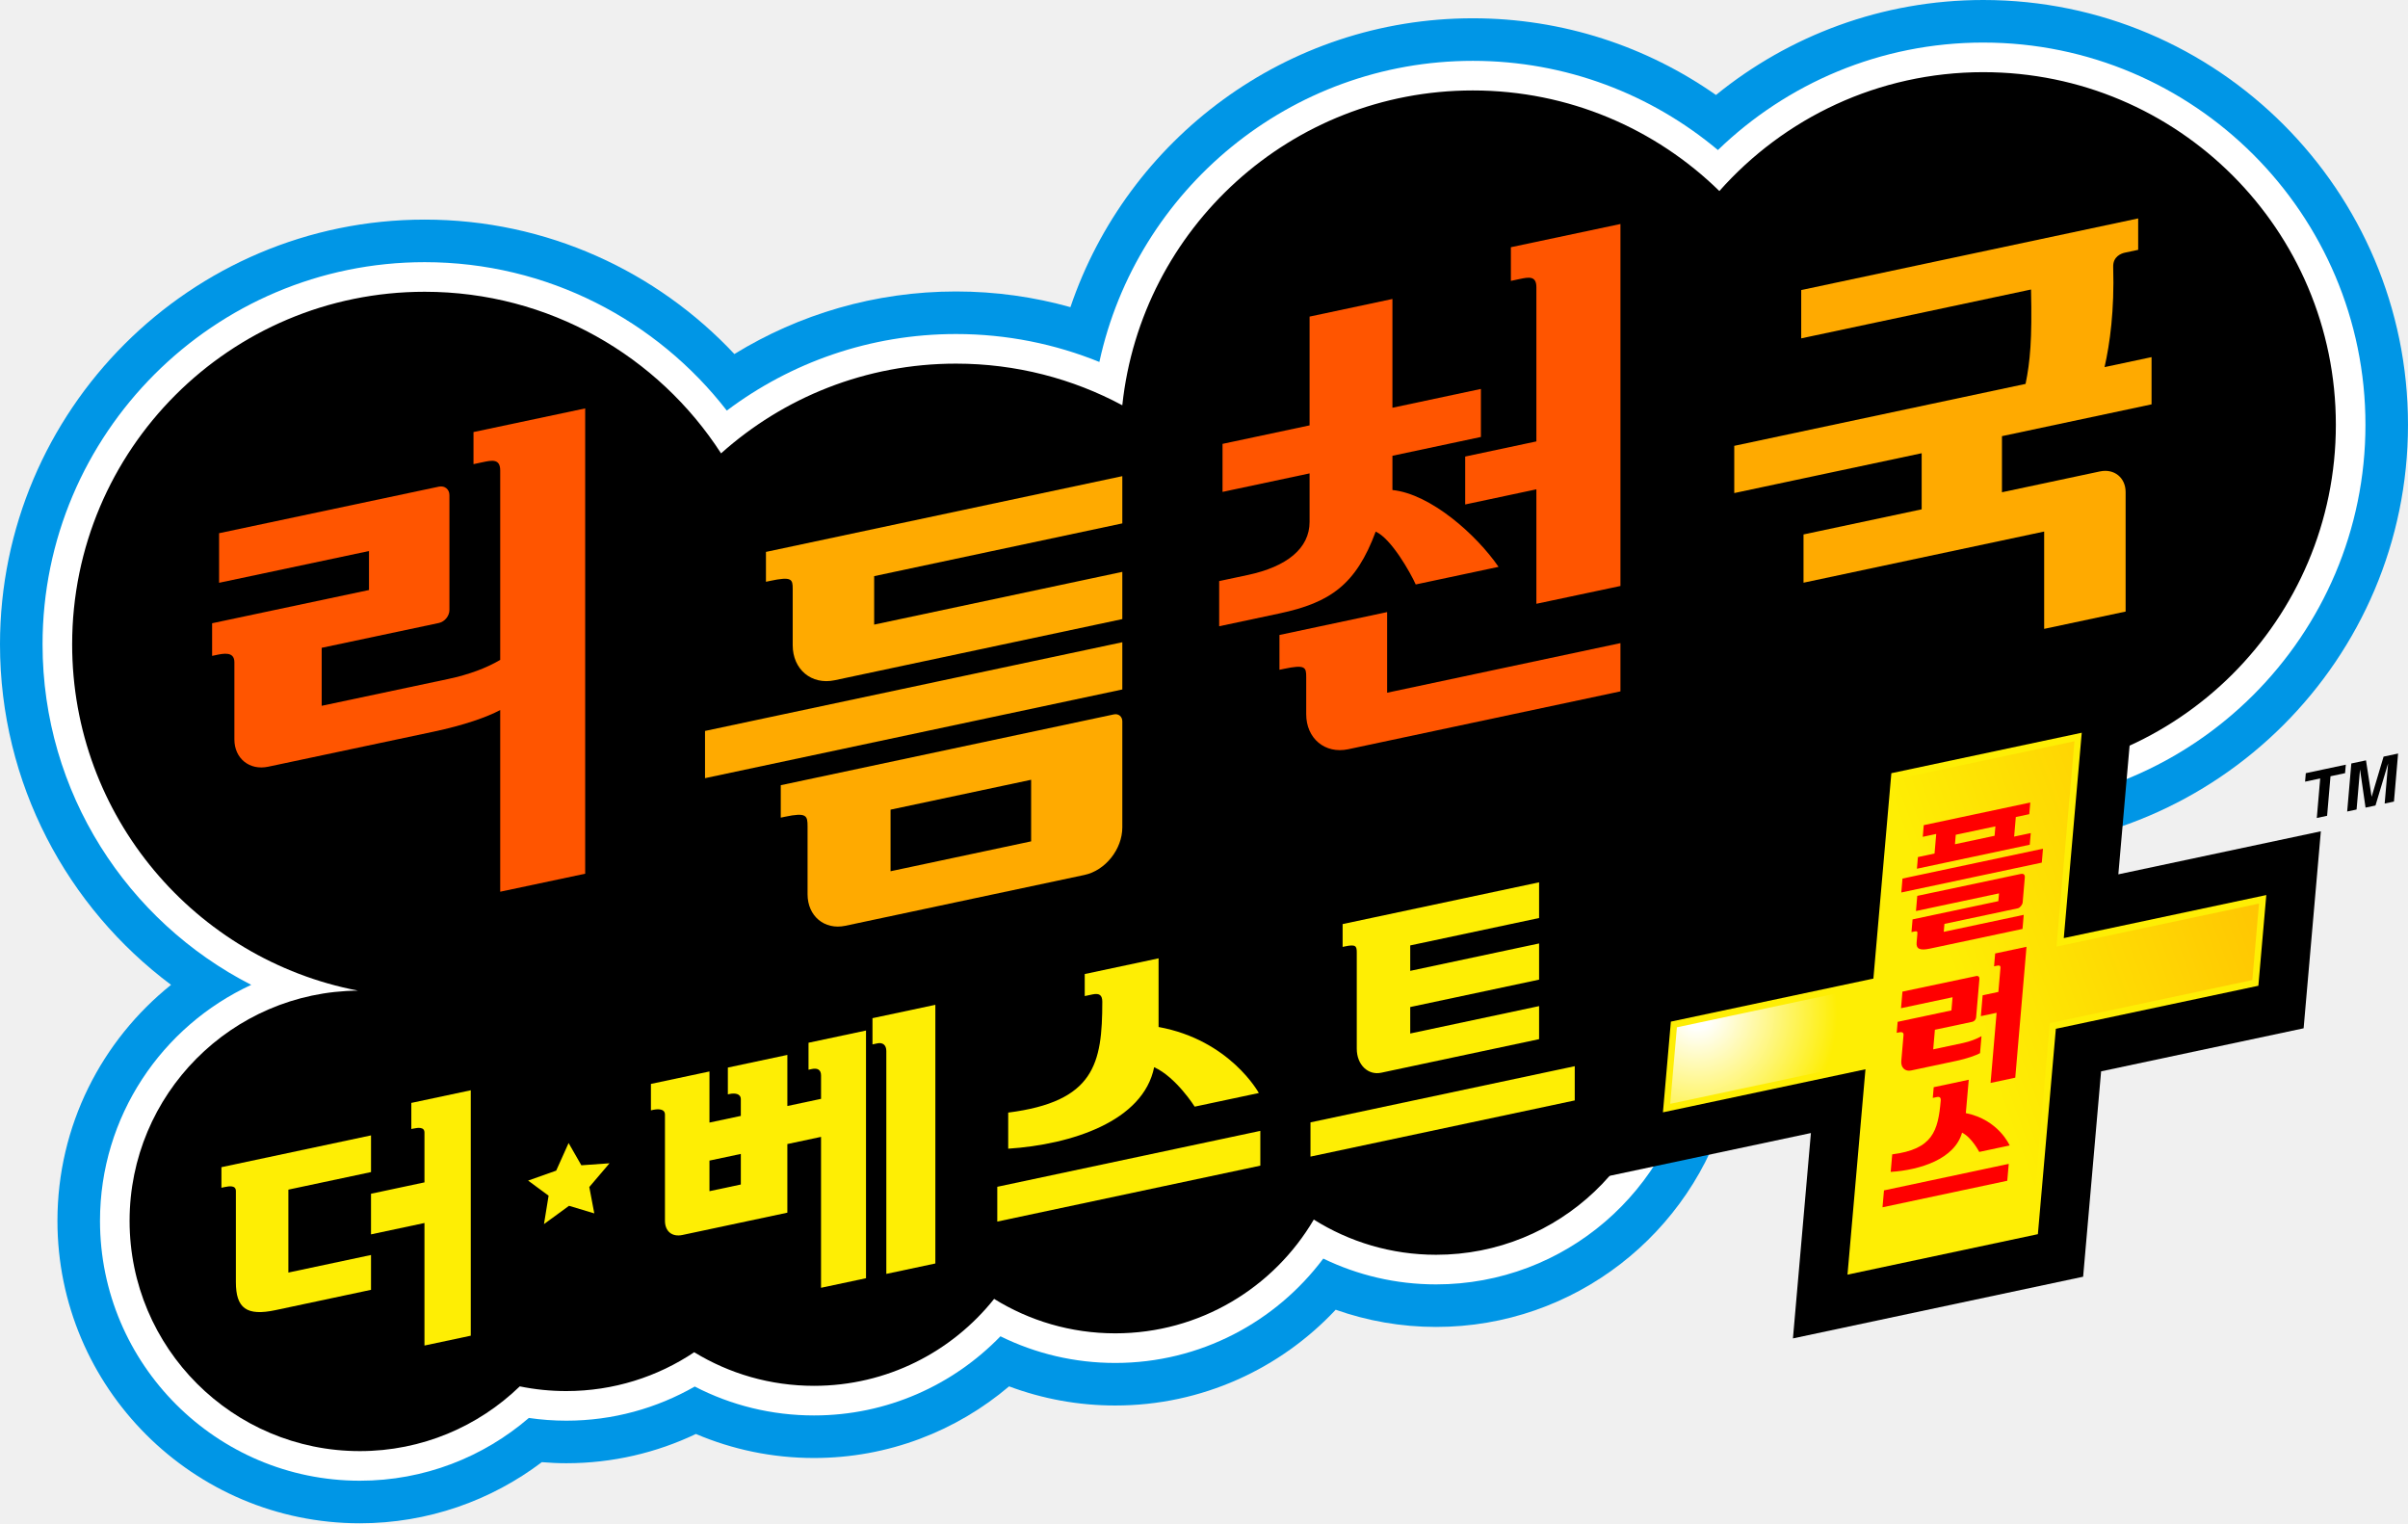
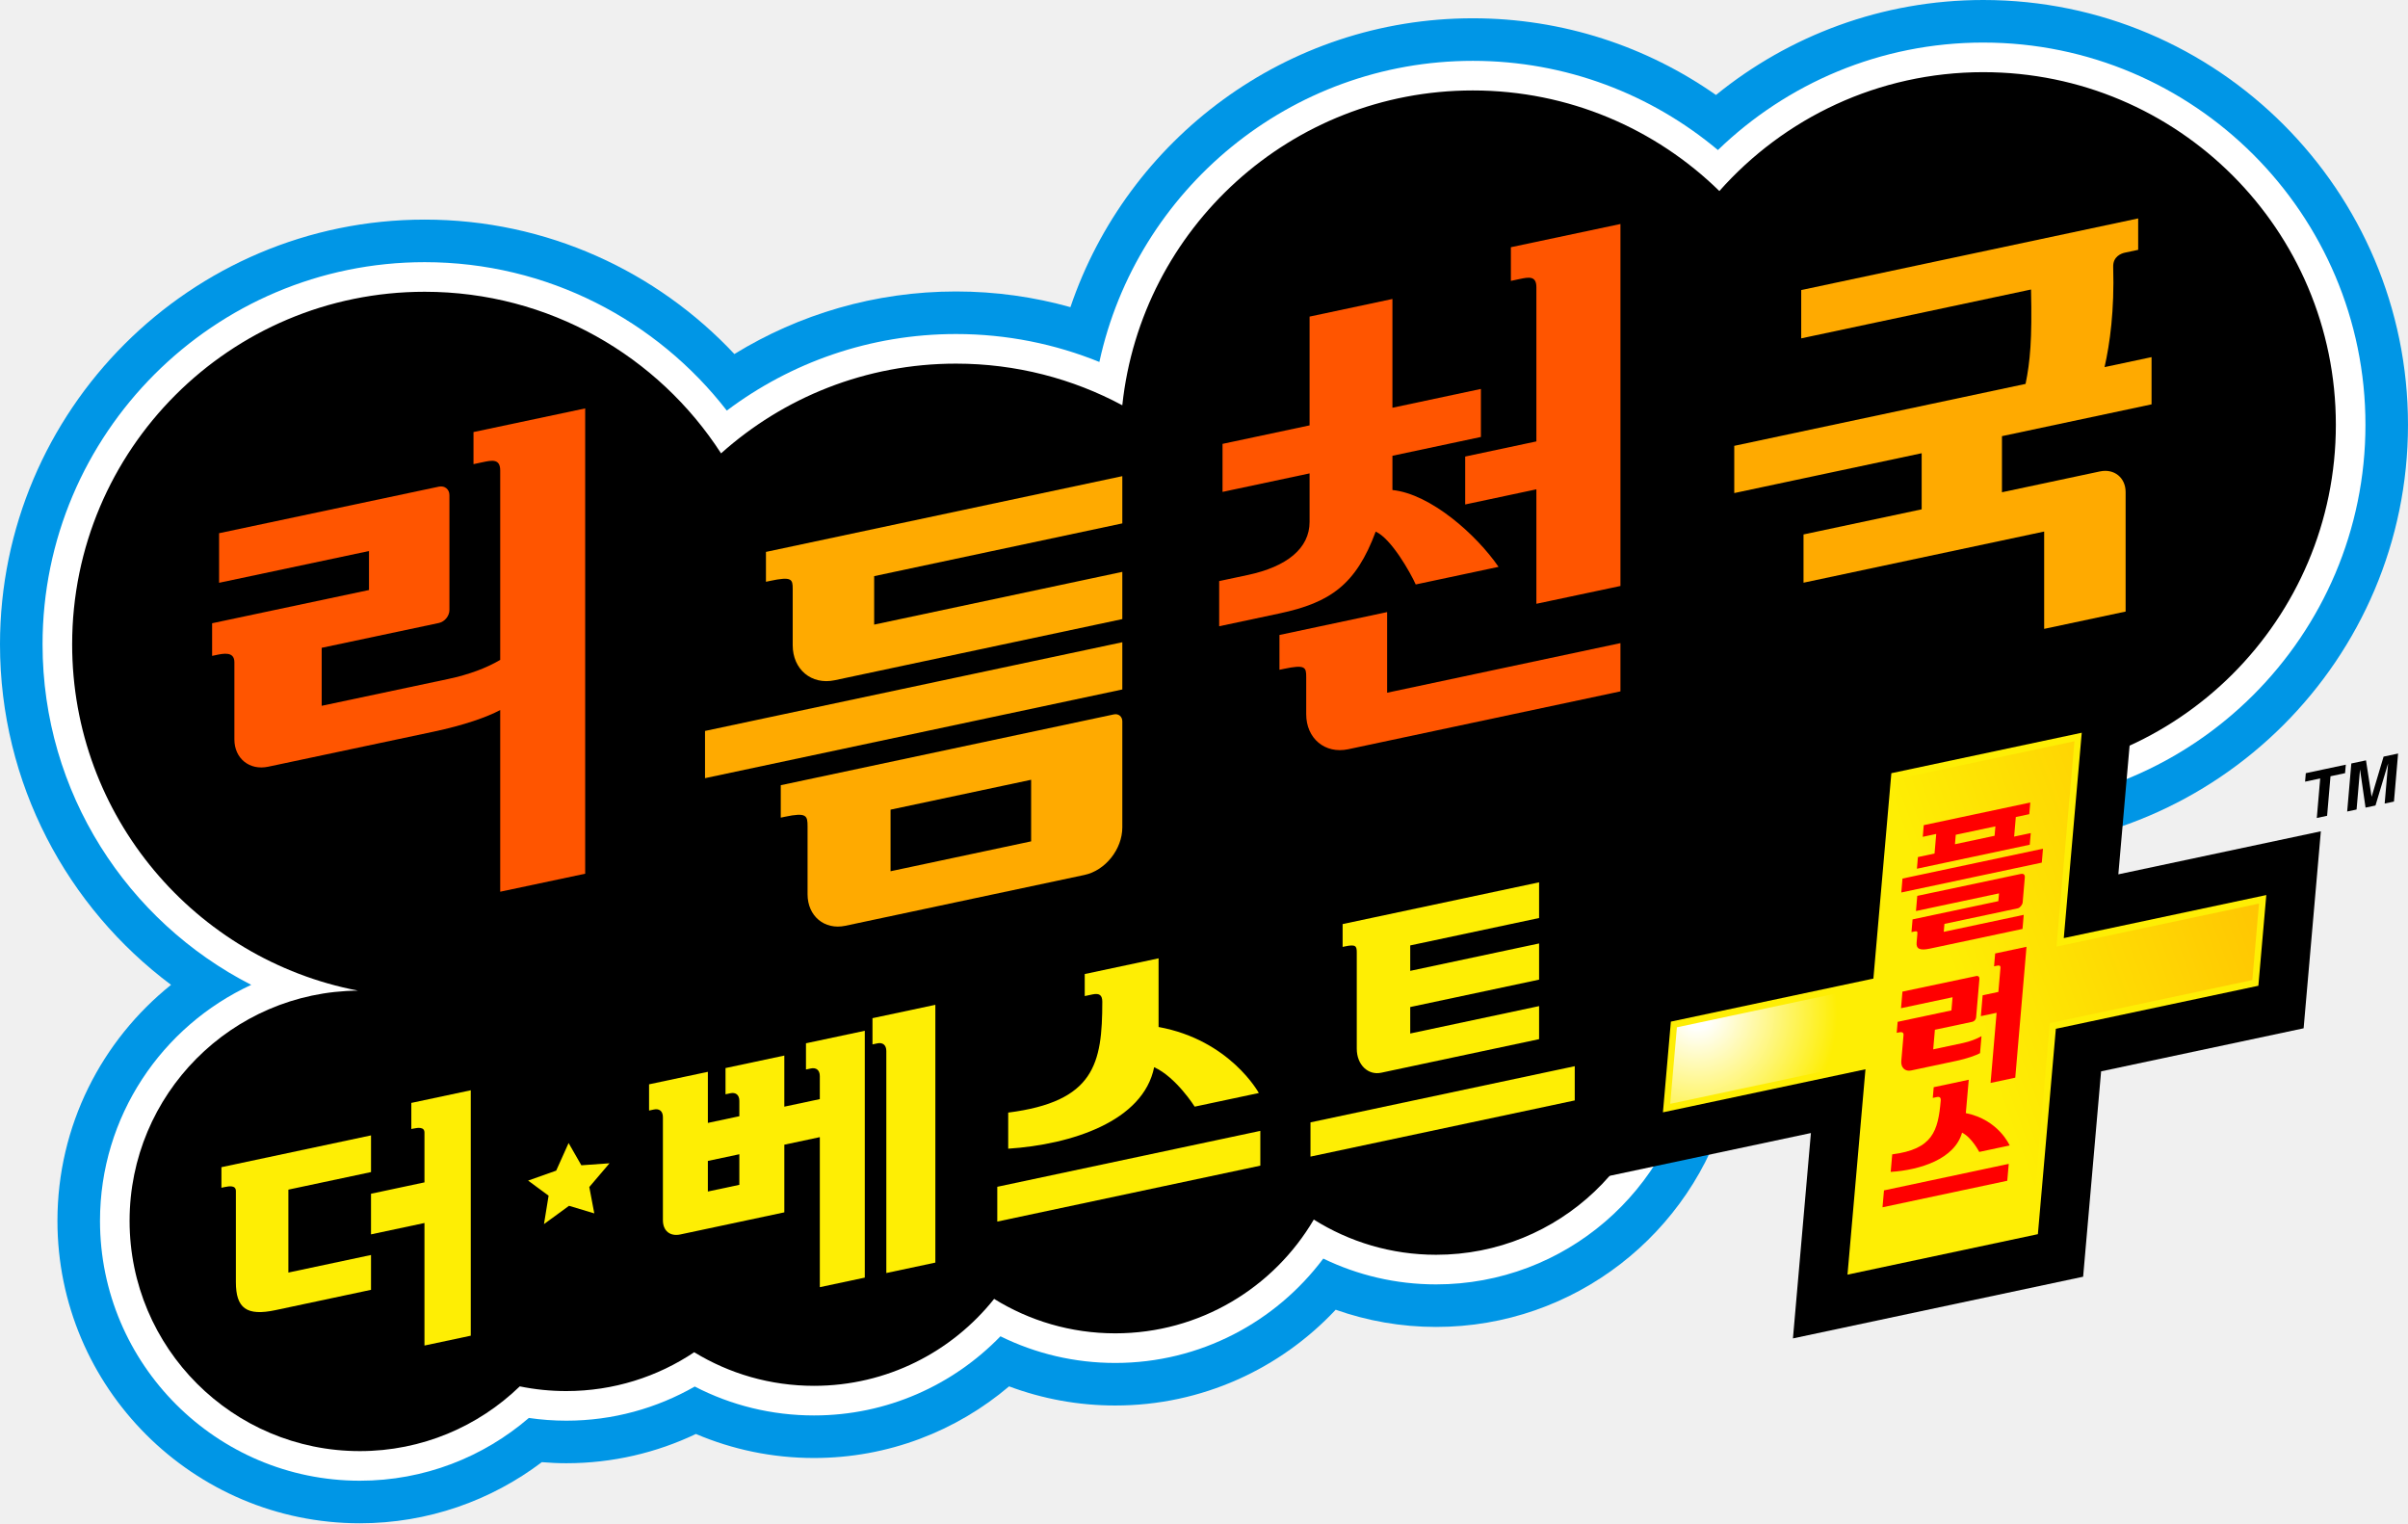
<svg xmlns="http://www.w3.org/2000/svg" xmlns:xlink="http://www.w3.org/1999/xlink" version="1.1" id="Layer_1" x="0px" y="0px" viewBox="0 0 666.667 421.663" xml:space="preserve" width="666.667" height="421.663">
-   <defs id="defs268" />
-   <style type="text/css" id="style217">
+   <defs id="defs98474" />
+   <style type="text/css" id="style98423">
	.st0{fill:#0096E6;}
	.st1{fill:#FFFFFF;}
	.st2{fill:#FEEE04;}
	.st3{fill:url(#SVGID_1_);}
	.st4{clip-path:url(#SVGID_3_);fill:url(#SVGID_4_);}
	.st5{fill:#FF0000;}
	.st6{fill:#FFAA00;}
	.st7{fill:#FF5500;}
</style>
  <g id="Cloud_00000089551920205542769720000006095197863447250065_" transform="scale(1.333333)">
    <path id="Light_Blue_00000041277648651636048230000008607778450942240145_" class="st0" d="M 411.817,0 C 390.796,0 371.474,7.397 356.305,19.719 341.994,9.69 324.584,3.796 305.821,3.796 c -38.763,0 -71.764,25.14 -83.556,59.972 -7.562,-2.118 -15.53,-3.255 -23.759,-3.255 -16.852,0 -32.613,4.755 -46.018,12.988 C 136.388,56.336 113.519,45.593 88.184,45.593 39.559,45.593 0,85.152 0,133.777 c 0,28.898 13.973,54.594 35.517,70.687 -14.366,11.516 -23.59,29.195 -23.59,48.997 0,34.621 28.166,62.787 62.786,62.787 14.179,0 27.272,-4.73 37.794,-12.687 1.675,0.135 3.362,0.223 5.071,0.223 9.63,0 18.757,-2.185 26.921,-6.076 7.537,3.21 15.825,4.989 24.52,4.989 15.43,0 29.568,-5.605 40.511,-14.872 6.955,2.602 14.388,3.974 22.035,3.974 18.041,0 34.317,-7.659 45.78,-19.883 6.527,2.305 13.541,3.572 20.847,3.572 28.83,0 53.167,-19.539 60.507,-46.065 26.636,-4.659 47.545,-26.15 51.319,-53.077 0.598,0.012 1.196,0.023 1.796,0.023 48.625,0 88.184,-39.559 88.184,-88.183 C 500,39.56 460.441,3.8e-4 411.817,0 Z" />
    <path id="White_00000093136117711823620240000017682408938875315841_" class="st1" d="m 411.817,8.835 c -21.388,0 -40.823,8.509 -55.107,22.315 -13.786,-11.552 -31.539,-18.519 -50.89,-18.519 -37.978,0 -69.805,26.822 -77.545,62.517 -9.198,-3.736 -19.246,-5.8 -29.769,-5.8 -17.841,0 -34.324,5.92 -47.591,15.896 -14.527,-18.734 -37.243,-30.815 -62.73,-30.815 -43.753,0 -79.349,35.596 -79.349,79.349 0,30.792 17.631,57.542 43.327,70.69 -18.515,8.557 -31.4,27.293 -31.4,48.994 0,29.749 24.202,53.952 53.951,53.952 13.397,0 25.658,-4.919 35.102,-13.031 2.536,0.367 5.126,0.566 7.763,0.566 9.702,0 18.806,-2.587 26.681,-7.089 7.563,3.916 15.999,6.002 24.76,6.002 15.178,0 28.902,-6.309 38.715,-16.431 7.322,3.612 15.427,5.534 23.832,5.534 17.653,0 33.352,-8.522 43.201,-21.669 7.089,3.431 15.037,5.358 23.427,5.358 26.782,0 49.059,-19.62 53.237,-45.24 28.087,-1.848 50.377,-25.274 50.377,-53.82 0,-0.231 -0.015,-0.459 -0.018,-0.69 3.284,0.416 6.63,0.631 10.025,0.631 43.753,0 79.349,-35.596 79.349,-79.349 0,-43.753 -35.596,-79.349 -79.348,-79.349 z" />
    <path id="Black_00000062190560780801297450000002757869863246288012_" d="m 411.816,14.982 c -21.813,0 -41.393,9.544 -54.804,24.68 -13.2,-12.917 -31.264,-20.884 -51.192,-20.884 -37.779,-5e-5 -68.871,28.62 -72.784,65.361 -10.287,-5.514 -22.043,-8.645 -34.531,-8.645 -18.741,-5e-5 -35.833,7.046 -48.782,18.629 C 136.689,73.938 113.998,60.575 88.184,60.575 c -40.429,0 -73.202,32.774 -73.202,73.202 0,35.692 25.546,65.412 59.35,71.888 -26.225,0.206 -47.424,21.521 -47.424,47.796 0,26.402 21.403,47.805 47.805,47.805 12.908,0 24.612,-5.125 33.214,-13.44 3.117,0.639 6.345,0.975 9.651,0.975 9.833,0 18.97,-2.972 26.569,-8.062 7.247,4.424 15.761,6.975 24.873,6.975 15.149,6e-5 28.642,-7.054 37.401,-18.048 7.306,4.528 15.918,7.15 25.146,7.15 17.575,3e-5 32.926,-9.491 41.232,-23.62 7.36,4.625 16.062,7.31 25.396,7.31 25.513,0 46.354,-19.987 47.729,-45.157 0.643,0.026 1.286,0.049 1.935,0.049 26.402,0 47.805,-21.403 47.805,-47.805 0,-2.784 -0.251,-5.507 -0.708,-8.161 5.414,1.276 11.059,1.955 16.862,1.955 40.429,0 73.202,-32.774 73.202,-73.202 2e-5,-40.429 -32.774,-73.202 -73.202,-73.202 z" />
  </g>
  <g id="_xFF0B__00000054255216110128827750000012672302154573233562_" transform="scale(1.333333)">
    <g id="_xFF0B__00000126321729885662335950000005435185427455240578_">
-       <polygon points="379.597,194.331 337.546,203.27 333.967,244.17 376.019,235.232 372.289,277.869 432.545,265.061 436.276,222.424 478.327,213.486 481.905,172.585 439.854,181.523 443.584,138.886 383.328,151.694 " id="polygon223" />
-       <polygon class="st2" points="388.994,203.164 346.942,212.102 345.295,230.932 387.346,221.994 383.616,264.631 423.149,256.228 426.879,213.591 468.93,204.653 470.578,185.823 428.526,194.761 432.257,152.124 392.724,160.527 " id="polygon225" />
+       <polygon points="379.597,194.331 337.546,203.27 333.967,244.17 376.019,235.232 372.289,277.869 432.545,265.061 436.276,222.424 478.327,213.486 481.905,172.585 439.854,181.523 443.584,138.886 383.328,151.694 " id="polygon98429" />
+       <polygon class="st2" points="388.994,203.164 346.942,212.102 345.295,230.932 387.346,221.994 383.616,264.631 423.149,256.228 426.879,213.591 468.93,204.653 470.578,185.823 428.526,194.761 432.257,152.124 392.724,160.527 " id="polygon98431" />
      <linearGradient id="SVGID_1_" gradientUnits="userSpaceOnUse" x1="347.246" y1="230.484" x2="468.569" y2="186.326" gradientTransform="translate(0.0289,-0.02789)">
-         <stop offset="0.5" style="stop-color:#FEEE04" id="stop227" />
-         <stop offset="1" style="stop-color:#FFC602" id="stop229" />
+         <stop offset="0.5" style="stop-color:#FEEE04" id="stop98433" />
+         <stop offset="1" style="stop-color:#FFC602" id="stop98435" />
      </linearGradient>
-       <polygon class="st3" points="390.246,204.342 348.195,213.28 346.805,229.167 388.856,220.229 385.126,262.866 421.896,255.05 425.626,212.413 467.677,203.475 469.067,187.588 427.016,196.526 430.746,153.889 393.977,161.705 " id="polygon232" style="fill:url(#SVGID_1_)" />
-       <g id="g247">
-         <defs id="defs235">
+       <polygon class="st3" points="390.246,204.342 348.195,213.28 346.805,229.167 388.856,220.229 385.126,262.866 421.896,255.05 425.626,212.413 467.677,203.475 469.067,187.588 427.016,196.526 430.746,153.889 393.977,161.705 " id="polygon98438" style="fill:url(#SVGID_1_)" />
+       <g id="g98453">
+         <defs id="defs98441">
          <polygon id="SVGID_2_" points="390.246,204.342 348.195,213.28 346.805,229.167 388.856,220.229 " />
        </defs>
        <clipPath id="SVGID_3_">
-           <use xlink:href="#SVGID_2_" style="overflow:visible" id="use237" />
+           <use xlink:href="#SVGID_2_" style="overflow:visible" id="use98443" />
        </clipPath>
        <radialGradient id="SVGID_4_" cx="362.358" cy="251.462" r="33.786" gradientTransform="matrix(0.86024,0,0,0.86024,40.71867,-5.84374)" gradientUnits="userSpaceOnUse">
-           <stop offset="0.1" style="stop-color:#FFFFFF" id="stop240" />
-           <stop offset="1" style="stop-color:#FEEE04" id="stop242" />
+           <stop offset="0.1" style="stop-color:#FFFFFF" id="stop98446" />
+           <stop offset="1" style="stop-color:#FEEE04" id="stop98448" />
        </radialGradient>
-         <circle class="st4" cx="353.907" cy="212.351" r="29.064" clip-path="url(#SVGID_3_)" id="circle245" style="fill:url(#SVGID_4_)" />
+         <circle class="st4" cx="353.907" cy="212.351" r="29.064" clip-path="url(#SVGID_3_)" id="circle98451" style="fill:url(#SVGID_4_)" />
      </g>
    </g>
    <path id="스_2_" class="st5" d="m 417.099,241.632 -0.307,3.509 -25.905,5.506 0.307,-3.509 z m -9.695,-6.48 c 2.037,1.016 3.567,4.002 3.567,4.002 l 6.318,-1.343 c 0,0 -2.314,-5.364 -9.102,-6.713 l 0.606,-6.928 -7.273,1.546 -0.194,2.223 0.77,-0.164 c 0.676,-0.144 0.935,0.083 0.877,0.748 -0.55,6.281 -1.65,10.068 -10.068,11.135 l -0.319,3.643 c 6.141,-0.388 13.286,-2.686 14.818,-8.147 z" />
    <path id="러_00000066493390397933580190000012156774318227192732_" class="st5" d="m 407.612,216.538 c 1.418,-0.301 2.899,-0.872 3.828,-1.418 l -0.303,3.531 c -0.931,0.494 -2.755,1.137 -4.812,1.574 l -9.501,2.019 c -1.24,0.264 -2.153,-0.604 -2.039,-1.938 l 0.465,-5.411 c 0.067,-0.777 -0.671,-0.621 -1.168,-0.515 l -0.246,0.052 0.196,-2.287 11.164,-2.373 0.235,-2.733 -10.701,2.274 0.296,-3.441 15.346,-3.24 c 0.387,-0.082 0.672,0.189 0.636,0.606 l -0.686,7.992 c -0.036,0.417 -0.379,0.822 -0.767,0.904 l -7.79,1.656 -0.349,4.065 z m 6.667,-18.586 -0.229,2.668 0.475,-0.101 c 0.473,-0.1 0.905,-0.192 0.85,0.454 l -0.426,4.962 -3.269,0.695 -0.372,4.333 3.269,-0.695 -1.251,14.56 5.126,-1.09 2.334,-27.171 z" />
    <path id="플_2_" class="st5" d="m 420.21,189.932 -0.251,2.925 -19.237,4.089 c -2.13,0.453 -2.862,0.023 -2.753,-1.244 l 0.151,-1.762 c 0.047,-0.549 -0.013,-0.678 -0.657,-0.541 l -0.561,0.119 0.227,-2.642 17.814,-3.786 0.139,-1.615 -17.248,3.666 0.27,-3.148 21.502,-4.555 c 0.502,-0.106 0.884,0.103 0.829,0.737 l -0.451,5.249 c -0.025,0.294 -0.49,1.041 -0.992,1.148 l -15.246,3.241 -0.141,1.647 z m 3.999,-13.733 -29.172,6.201 -0.248,2.891 29.172,-6.201 z m -5.993,-2.51 0.349,-4.064 2.796,-0.594 0.208,-2.42 -22.117,4.701 -0.208,2.42 2.797,-0.594 -0.349,4.064 -3.452,0.734 -0.208,2.42 23.429,-4.98 0.208,-2.42 z m -12.117,-0.381 8.229,-1.749 -0.168,1.96 -8.229,1.749 z" />
  </g>
  <g id="리듬_천국_더_x30FB_베스트" transform="scale(1.333333)">
    <path id="트" class="st2" d="m 292.822,196.279 v 5.281 l 26.758,-5.688 v 7.511 l -26.758,5.688 v 5.495 l 26.758,-5.688 v 6.864 l -32.782,6.968 c -2.704,0.575 -5.076,-1.615 -5.076,-4.989 l 3e-5,-19.97 c 0,-1.353 -0.21,-1.742 -2.457,-1.264 l -0.481,0.102 6e-5,-4.739 40.796,-8.671 v 7.413 z m -20.712,36.738 -3e-5,7.107 54.873,-11.663 v -7.107 z" />
    <path id="스_3_" class="st2" d="m 261.696,234.782 v 7.221 l -54.62,11.61 v -7.221 z m -22.046,-13.219 c 4.567,2.066 8.415,8.19 8.415,8.19 l 13.321,-2.831 c 0,0 -5.98,-11.006 -20.816,-13.706 V 198.961 l -15.335,3.26 v 4.573 l 1.623,-0.345 c 1.424,-0.303 2.025,0.159 2.025,1.528 0,12.923 -1.651,20.724 -19.537,23.011 v 7.495 c 13.121,-0.865 28.039,-5.67 30.304,-16.919 z" />
-     <path id="베" class="st2" d="m 194.217,208.61 v 53.702 l -10.18,2.164 6e-5,-46.264 c 0,-1.312 -0.798,-1.824 -1.855,-1.599 l -1.018,0.216 v -5.444 z m -26.334,13.481 0.752,-0.16 c 0.996,-0.212 1.848,0.089 1.848,1.333 l -2e-5,4.87 -6.995,1.487 2e-5,-10.609 -12.354,2.626 v 5.565 l 0.361,-0.077 c 0.996,-0.212 2.33,-0.144 2.33,1.099 l -2e-5,3.45 -6.511,1.384 V 222.45 l -12.156,2.584 v 5.483 l 0.457,-0.097 c 0.996,-0.212 2.458,-0.257 2.458,0.987 l -3e-5,22.026 c 0,2.216 1.483,3.418 3.621,2.964 l 21.792,-4.632 2e-5,-14.249 6.995,-1.487 -6e-5,31.329 9.338,-1.985 v -51.424 l -11.937,2.537 v 5.606 z m -14.057,23.827 -6.511,1.384 v -6.35 l 6.511,-1.384 z" />
+     <path id="베_2_" class="st2" d="m 194.217,208.61 v 53.52 l -10.18,2.164 6e-5,-46.082 c 2e-5,-1.312 -0.798,-1.824 -1.855,-1.599 l -1.018,0.216 v -5.444 z m -26.863,7.987 v 5.444 l 1.018,-0.216 c 1.058,-0.225 1.856,0.287 1.856,1.599 v 4.765 l -7.371,1.567 v -10.609 l -12.21,2.595 v 5.444 l 1.017,-0.216 c 1.058,-0.225 1.856,0.287 1.856,1.599 v 3.172 l -6.537,1.39 v -10.609 0 l -12.21,2.595 v 5.444 l 1.018,-0.216 c 1.058,-0.225 1.856,0.287 1.856,1.599 l -6e-5,1.4e-4 -6e-5,21.378 c 0,2.216 1.483,3.418 3.621,2.964 l 21.591,-4.589 v -14.046 l 7.371,-1.567 -6e-5,31.147 9.337,-1.985 V 214.002 Z m -20.373,24.426 6.537,-1.389 v 6.35 l -6.537,1.389 z" />
    <polygon id="_x2605_" class="st2" points="115.49,243.035 109.657,245.106 113.911,248.235 112.953,254.135 118.157,250.339 123.399,251.914 122.362,246.439 126.559,241.513 120.713,241.925 118.065,237.305 " />
    <path id="더_1_" class="st2" d="m 59.879,264.197 17.158,-3.647 v 7.233 l -19.828,4.215 c -6.001,1.276 -8.232,-0.377 -8.232,-5.836 v -18.897 c -0.001,-1.211 -1.353,-1.024 -2.34,-0.814 l -0.66,0.14 v -4.271 l 31.061,-6.602 v 7.618 L 59.879,246.983 Z m 25.529,-35.22 v 5.421 l 0.388,-0.083 c 0.988,-0.21 2.341,-0.397 2.341,0.816 v 10.345 l -11.1,2.359 v 8.433 l 11.1,-2.359 -6e-5,25.44 9.615,-2.044 v -50.952 z" />
    <path id="국_1_" class="st6" d="m 436.047,97.871 -20.356,4.327 -3e-5,-11.648 31.06,-6.602 -6e-5,-9.806 -9.759,2.074 c 1.107,-4.856 2.065,-11.795 1.794,-20.815 -0.064,-2.127 1.65,-2.781 2.408,-2.942 l 2.779,-0.591 v -6.521 l -69.967,14.872 3e-5,10.029 47.717,-10.143 c 0.251,10.383 -0.189,14.984 -1.13,19.597 l -60.49,12.858 v 9.806 l 38.914,-8.271 3e-5,11.648 -24.532,5.214 v 10.017 l 49.967,-10.621 6e-5,20.207 16.915,-3.595 -6e-5,-24.812 c 10e-6,-2.988 -2.382,-4.905 -5.32,-4.28 z" />
    <path id="천_1_" class="st7" d="m 336.473,46.504 1.8e-4,75.152 -17.457,3.698 -6e-5,-23.764 -14.782,3.142 -3e-5,-9.949 14.782,-3.142 -9e-5,-32.034 c 0,-2.413 -1.661,-2.062 -3.474,-1.677 l -1.822,0.386 -3e-5,-6.991 z m -70.804,85.324 v 7.229 l 0.856,-0.182 c 4.52,-0.961 4.698,-0.351 4.698,1.67 l 3e-5,7.733 c 0,5.04 3.907,8.296 8.726,7.272 l 56.524,-12.015 v -10.017 l -48.446,10.298 -6e-5,-16.74 z m 6.254,-66.099 6e-5,22.583 -18.075,3.842 3e-5,9.97 18.075,-3.842 v 10.064 c 3e-5,5.523 -4.742,9.304 -12.814,11.026 l -5.958,1.266 2e-5,9.379 12.518,-2.661 c 10.562,-2.239 15.897,-5.996 19.983,-16.986 3.23,1.439 7.221,8.538 8.313,10.971 l 17.197,-3.655 c -4.584,-6.659 -14.085,-15.135 -22.036,-15.953 l -3e-5,-7.109 18.37,-3.905 -3e-5,-9.97 -18.37,3.905 -6e-5,-22.583 z" />
    <path id="듬" class="st6" d="m 231.294,148.316 -69.174,14.703 v 6.733 l 0.858,-0.182 c 4.527,-0.962 4.705,-0.222 4.705,1.996 l -3e-5,14.09 c 0,4.536 3.516,7.467 7.854,6.545 l 49.649,-10.553 c 4.337,-0.922 7.854,-5.347 7.854,-9.883 l 3e-5,-21.994 c -1e-5,-1.008 -0.781,-1.659 -1.745,-1.454 z m -17.19,26.36 -29.188,6.204 2e-5,-12.786 29.188,-6.204 z m 18.935,-41.341 5e-5,9.806 -86.648,18.417 2e-5,-9.806 z m -51.526,-13.722 -2e-5,10.064 51.526,-10.952 -2e-5,9.806 -59.715,12.693 c -4.819,1.024 -8.726,-2.231 -8.726,-7.272 l -2e-5,-11.683 c 2e-5,-2.021 -0.178,-2.631 -4.698,-1.67 l -0.856,0.182 2e-5,-6.198 73.995,-15.728 -2e-5,9.806 z" />
    <path id="리_00000042719246295660188650000004627922409533853855_" class="st7" d="m 98.317,89.701 v 6.66 l 1.908,-0.404 c 1.899,-0.402 3.638,-0.771 3.638,1.714 v 39.333 c -2.806,1.647 -6.399,3.031 -10.828,3.969 l -26.238,5.558 v -12.038 l 24.331,-5.154 c 1.211,-0.256 2.192,-1.465 2.192,-2.699 v -23.835 c 0,-1.234 -0.981,-2.027 -2.192,-1.771 l -45.637,9.667 v 10.293 l 31.126,-6.593 v 8.094 l -32.573,6.9 v 6.772 l 0.769,-0.163 c 1.553,-0.329 3.856,-0.817 3.856,1.485 v 16.024 c 0,3.95 3.141,6.487 7.015,5.666 l 34.26,-7.257 c 6.427,-1.361 11.091,-3.012 13.919,-4.503 v 37.712 l 17.645,-3.738 V 84.789 Z" />
  </g>
  <path id="_x2122_" d="m 641.419,226.428 0.94,-10.941 -4.186,0.89 0.202,-2.351 11.073,-2.354 -0.202,2.351 -4.035,0.858 -0.94,10.94 z m 18.789,-3.994 0.954,-11.11 -3.496,11.65 -2.753,0.585 -1.527,-10.582 -0.954,11.11 -2.602,0.553 1.142,-13.299 4.066,-0.864 1.545,10.028 0.03,-0.006 3.297,-11.057 4.013,-0.853 -1.142,13.299 z" style="stroke-width:1.333" />
</svg>
